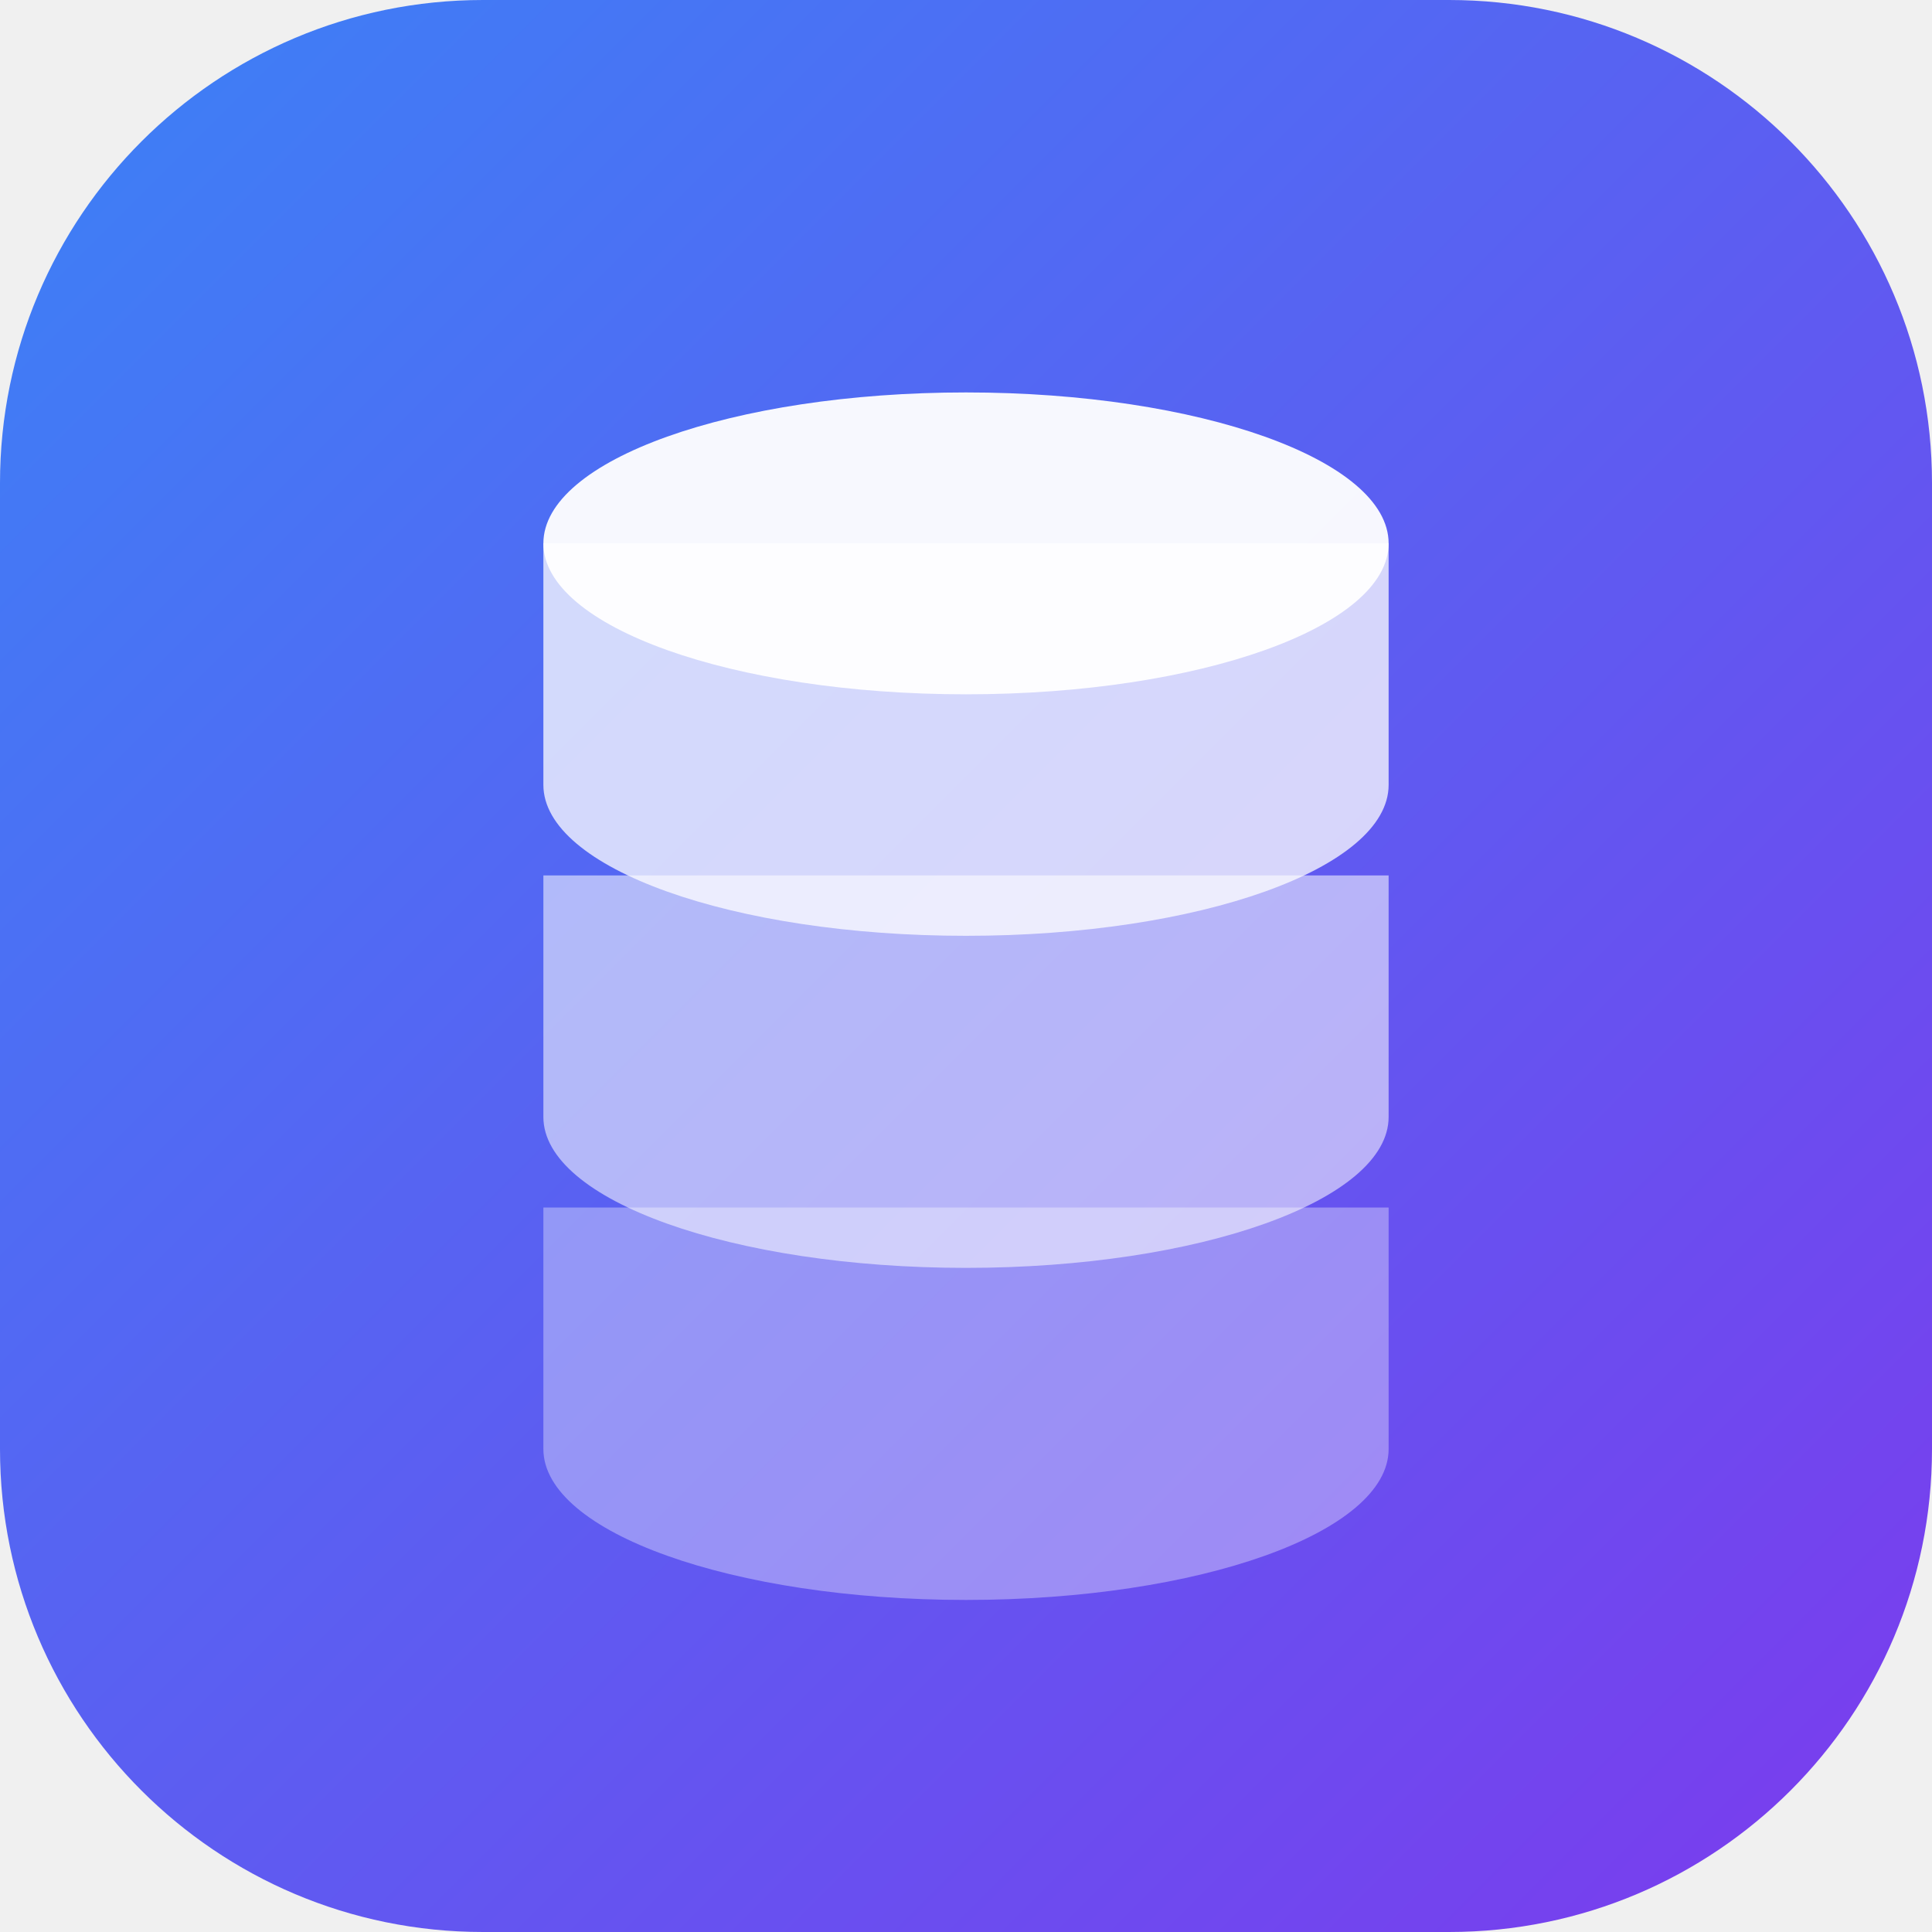
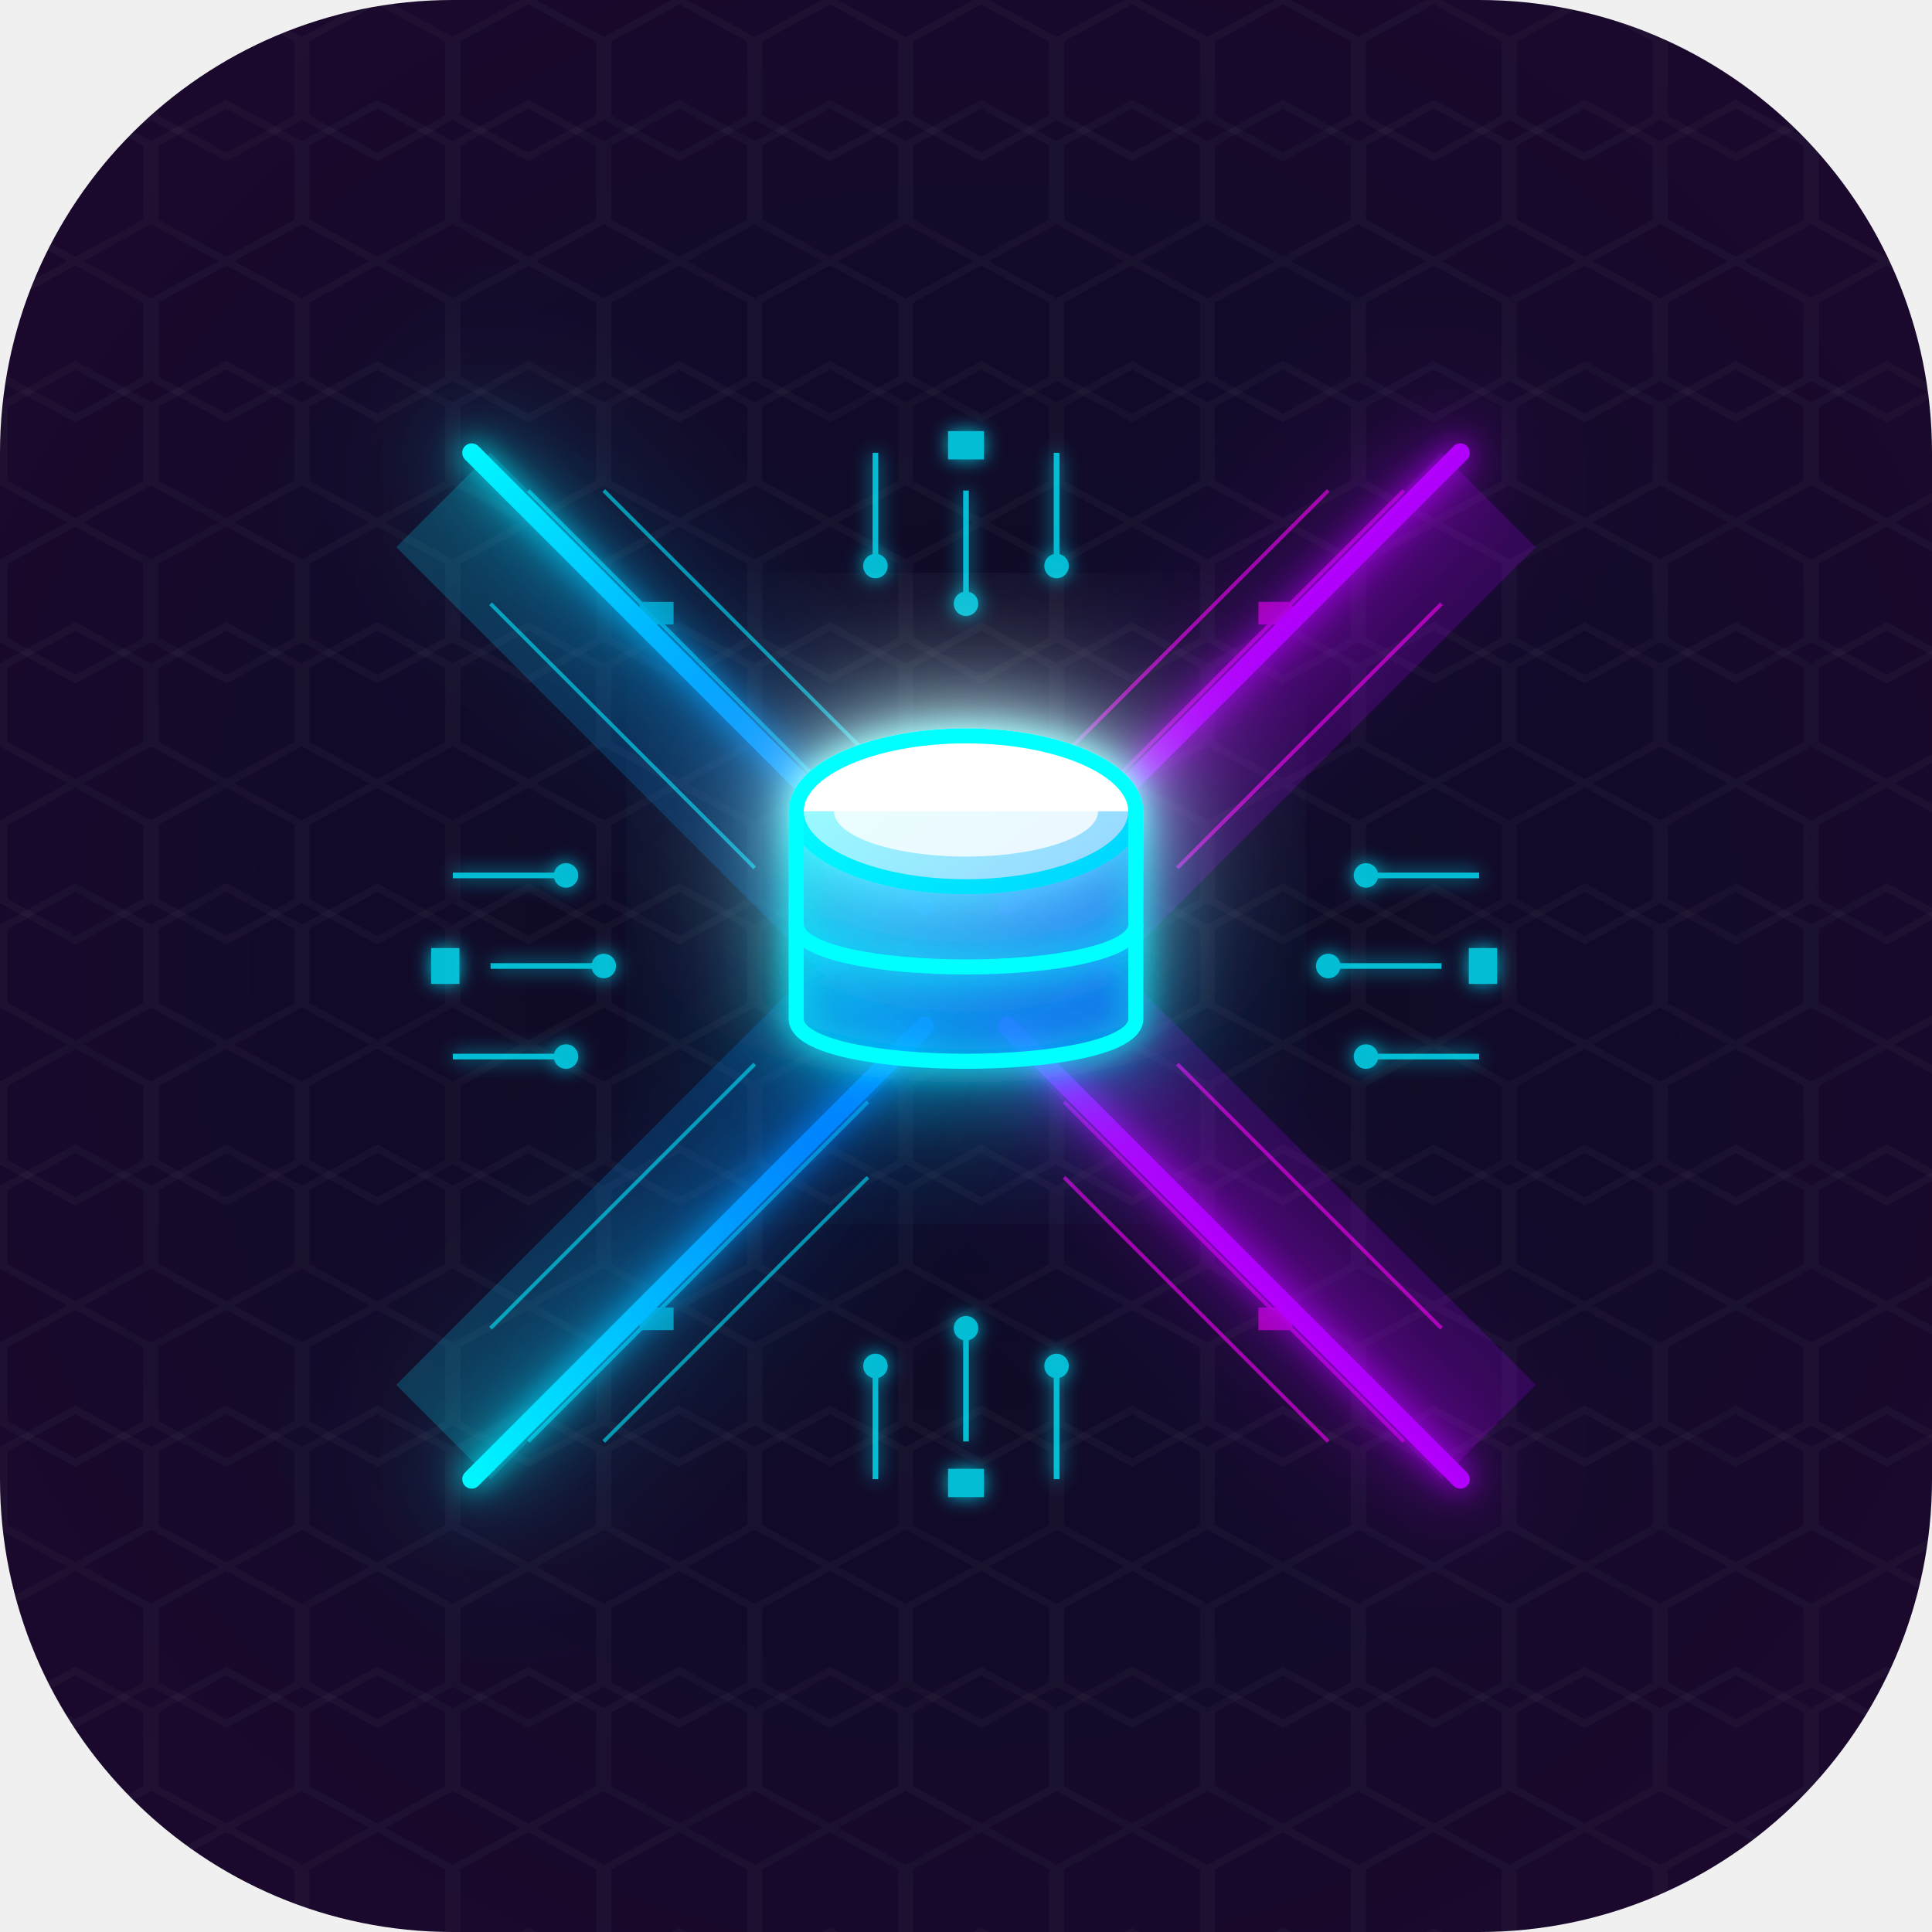
- <svg xmlns="http://www.w3.org/2000/svg" width="512" height="512" viewBox="0 0 512 512">
+ <svg xmlns="http://www.w3.org/2000/svg" width="512" height="512" viewBox="0 0 512 512" fill="none">
  <defs>
-     <linearGradient id="bg-gradient" x1="0%" y1="0%" x2="100%" y2="100%">
-       <stop offset="0%" stop-color="#3b82f6" />
-       <stop offset="100%" stop-color="#7c3aed" />
+     <clipPath id="round-corner">
+       <rect width="512" height="512" rx="120" />
+     </clipPath>
+     <pattern id="honeycomb" x="0" y="0" width="20" height="34.6" patternUnits="userSpaceOnUse" patternTransform="scale(2)">
+       <path d="M10 0L19.5 5.2V15.6L10 20.8L0.5 15.6V5.2L10 0Z" fill="none" stroke="#ffffff" stroke-opacity="0.03" stroke-width="1" />
+       <path d="M10 34.6L19.5 29.4V19L10 13.8L0.5 19V29.4L10 34.6Z" fill="none" stroke="#ffffff" stroke-opacity="0.03" stroke-width="1" />
+     </pattern>
+     <radialGradient id="bg-grad" cx="50%" cy="50%" r="70%">
+       <stop stop-color="#090c24" />
+       <stop offset="1" stop-color="#1d082e" />
+     </radialGradient>
+     <linearGradient id="cyan-blue" x1="0" y1="0" x2="1" y2="1">
+       <stop stop-color="#00f6ff" />
+       <stop offset="1" stop-color="#0057ff" />
    </linearGradient>
+     <linearGradient id="purple-pink" x1="1" y1="0" x2="0" y2="1">
+       <stop stop-color="#ff00f7" />
+       <stop offset="1" stop-color="#6200ff" />
+     </linearGradient>
+     <filter id="strong-glow" x="-50%" y="-50%" width="200%" height="200%">
+       <feGaussianBlur in="SourceGraphic" stdDeviation="4" result="blur1" />
+       <feGaussianBlur in="SourceGraphic" stdDeviation="10" result="blur2" />
+       <feGaussianBlur in="SourceGraphic" stdDeviation="25" result="blur3" />
+       <feMerge>
+         <feMergeNode in="blur3" />
+         <feMergeNode in="blur2" />
+         <feMergeNode in="blur1" />
+         <feMergeNode in="SourceGraphic" />
+       </feMerge>
+     </filter>
+     <filter id="soft-glow">
+       <feGaussianBlur stdDeviation="2.5" result="blur" />
+       <feMerge>
+         <feMergeNode in="blur" />
+         <feMergeNode in="SourceGraphic" />
+       </feMerge>
+     </filter>
+     <path id="arm-shape" d="M130 120 L245 235 L220 260 L105 145 Z" />
  </defs>
-   <rect width="512" height="512" rx="128" fill="url(#bg-gradient)" />
-   <g transform="translate(128, 96)">
-     <ellipse cx="128" cy="48" rx="112" ry="40" fill="white" fill-opacity="0.95" />
-     <path d="M16 48v64c0 22.09 50.14 40 112 40s112-17.91 112-40V48" fill="white" fill-opacity="0.75" />
-     <path d="M16 136v64c0 22.09 50.14 40 112 40s112-17.91 112-40v-64" fill="white" fill-opacity="0.55" />
-     <path d="M16 224v64c0 22.09 50.14 40 112 40s112-17.91 112-40v-64" fill="white" fill-opacity="0.35" />
+   <g clip-path="url(#round-corner)">
+     <rect width="512" height="512" fill="url(#bg-grad)" />
+     <rect width="512" height="512" fill="url(#honeycomb)" />
+     <g filter="url(#soft-glow)" stroke="#00eaff" stroke-width="1.5" fill="#00eaff" opacity="0.8">
+       <path d="M256 160 V130 M280 150 V120 M232 150 V120 M160 256 H130 M150 280 H120 M150 232 H120 M256 352 V382 M280 362 V392 M232 362 V392 M352 256 H382 M362 280 H392 M362 232 H392" />
+       <circle cx="256" cy="160" r="2.5" />
+       <circle cx="280" cy="150" r="2.5" />
+       <circle cx="232" cy="150" r="2.5" />
+       <circle cx="160" cy="256" r="2.5" />
+       <circle cx="150" cy="280" r="2.5" />
+       <circle cx="150" cy="232" r="2.5" />
+       <circle cx="256" cy="352" r="2.5" />
+       <circle cx="280" cy="362" r="2.5" />
+       <circle cx="232" cy="362" r="2.5" />
+       <circle cx="352" cy="256" r="2.5" />
+       <circle cx="362" cy="280" r="2.5" />
+       <circle cx="362" cy="232" r="2.5" />
+       <rect x="252" y="115" width="8" height="6" />
+       <rect x="115" y="252" width="6" height="8" />
+       <rect x="252" y="390" width="8" height="6" />
+       <rect x="390" y="252" width="6" height="8" />
+     </g>
+     <g>
+       <g transform="translate(0,0)">
+         <use href="#arm-shape" fill="url(#cyan-blue)" opacity="0.2" />
+         <g clip-path="url(#arm-shape)" stroke="#00eaff" stroke-width="1" opacity="0.6">
+           <path d="M140 130 L230 220 M160 130 L230 200 M130 160 L200 230" />
+           <rect x="170" y="160" width="8" height="5" fill="#00eaff" />
+         </g>
+         <path d="M125 120 L245 240" stroke="url(#cyan-blue)" stroke-width="5" filter="url(#strong-glow)" stroke-linecap="round" />
+       </g>
+       <g transform="translate(512,0) scale(-1,1)">
+         <use href="#arm-shape" fill="url(#purple-pink)" opacity="0.2" />
+         <g clip-path="url(#arm-shape)" stroke="#ff00f7" stroke-width="1" opacity="0.6">
+           <path d="M140 130 L230 220 M160 130 L230 200 M130 160 L200 230" />
+           <rect x="170" y="160" width="8" height="5" fill="#ff00f7" />
+         </g>
+         <path d="M125 120 L245 240" stroke="url(#purple-pink)" stroke-width="5" filter="url(#strong-glow)" stroke-linecap="round" />
+       </g>
+       <g transform="translate(0,512) scale(1,-1)">
+         <use href="#arm-shape" fill="url(#cyan-blue)" opacity="0.2" />
+         <g clip-path="url(#arm-shape)" stroke="#00eaff" stroke-width="1" opacity="0.6">
+           <path d="M140 130 L230 220 M160 130 L230 200 M130 160 L200 230" />
+           <rect x="170" y="160" width="8" height="5" fill="#00eaff" />
+         </g>
+         <path d="M125 120 L245 240" stroke="url(#cyan-blue)" stroke-width="5" filter="url(#strong-glow)" stroke-linecap="round" />
+       </g>
+       <g transform="translate(512,512) scale(-1,-1)">
+         <use href="#arm-shape" fill="url(#purple-pink)" opacity="0.2" />
+         <g clip-path="url(#arm-shape)" stroke="#ff00f7" stroke-width="1" opacity="0.6">
+           <path d="M140 130 L230 220 M160 130 L230 200 M130 160 L200 230" />
+           <rect x="170" y="160" width="8" height="5" fill="#ff00f7" />
+         </g>
+         <path d="M125 120 L245 240" stroke="url(#purple-pink)" stroke-width="5" filter="url(#strong-glow)" stroke-linecap="round" />
+       </g>
+     </g>
+     <g filter="url(#strong-glow)">
+       <ellipse cx="256" cy="215" rx="45" ry="20" fill="#ffffff" stroke="#00ffff" stroke-width="4" />
+       <path d="M211 215 V270 C211 285, 301 285, 301 270 V215" fill="url(#cyan-blue)" fill-opacity="0.4" stroke="#00ffff" stroke-width="4" />
+       <path d="M211 245 C211 260, 301 260, 301 245" stroke="#00ffff" stroke-width="4" fill="none" />
+       <ellipse cx="256" cy="215" rx="35" ry="12" fill="#ffffff" opacity="0.8" />
+     </g>
  </g>
</svg>
